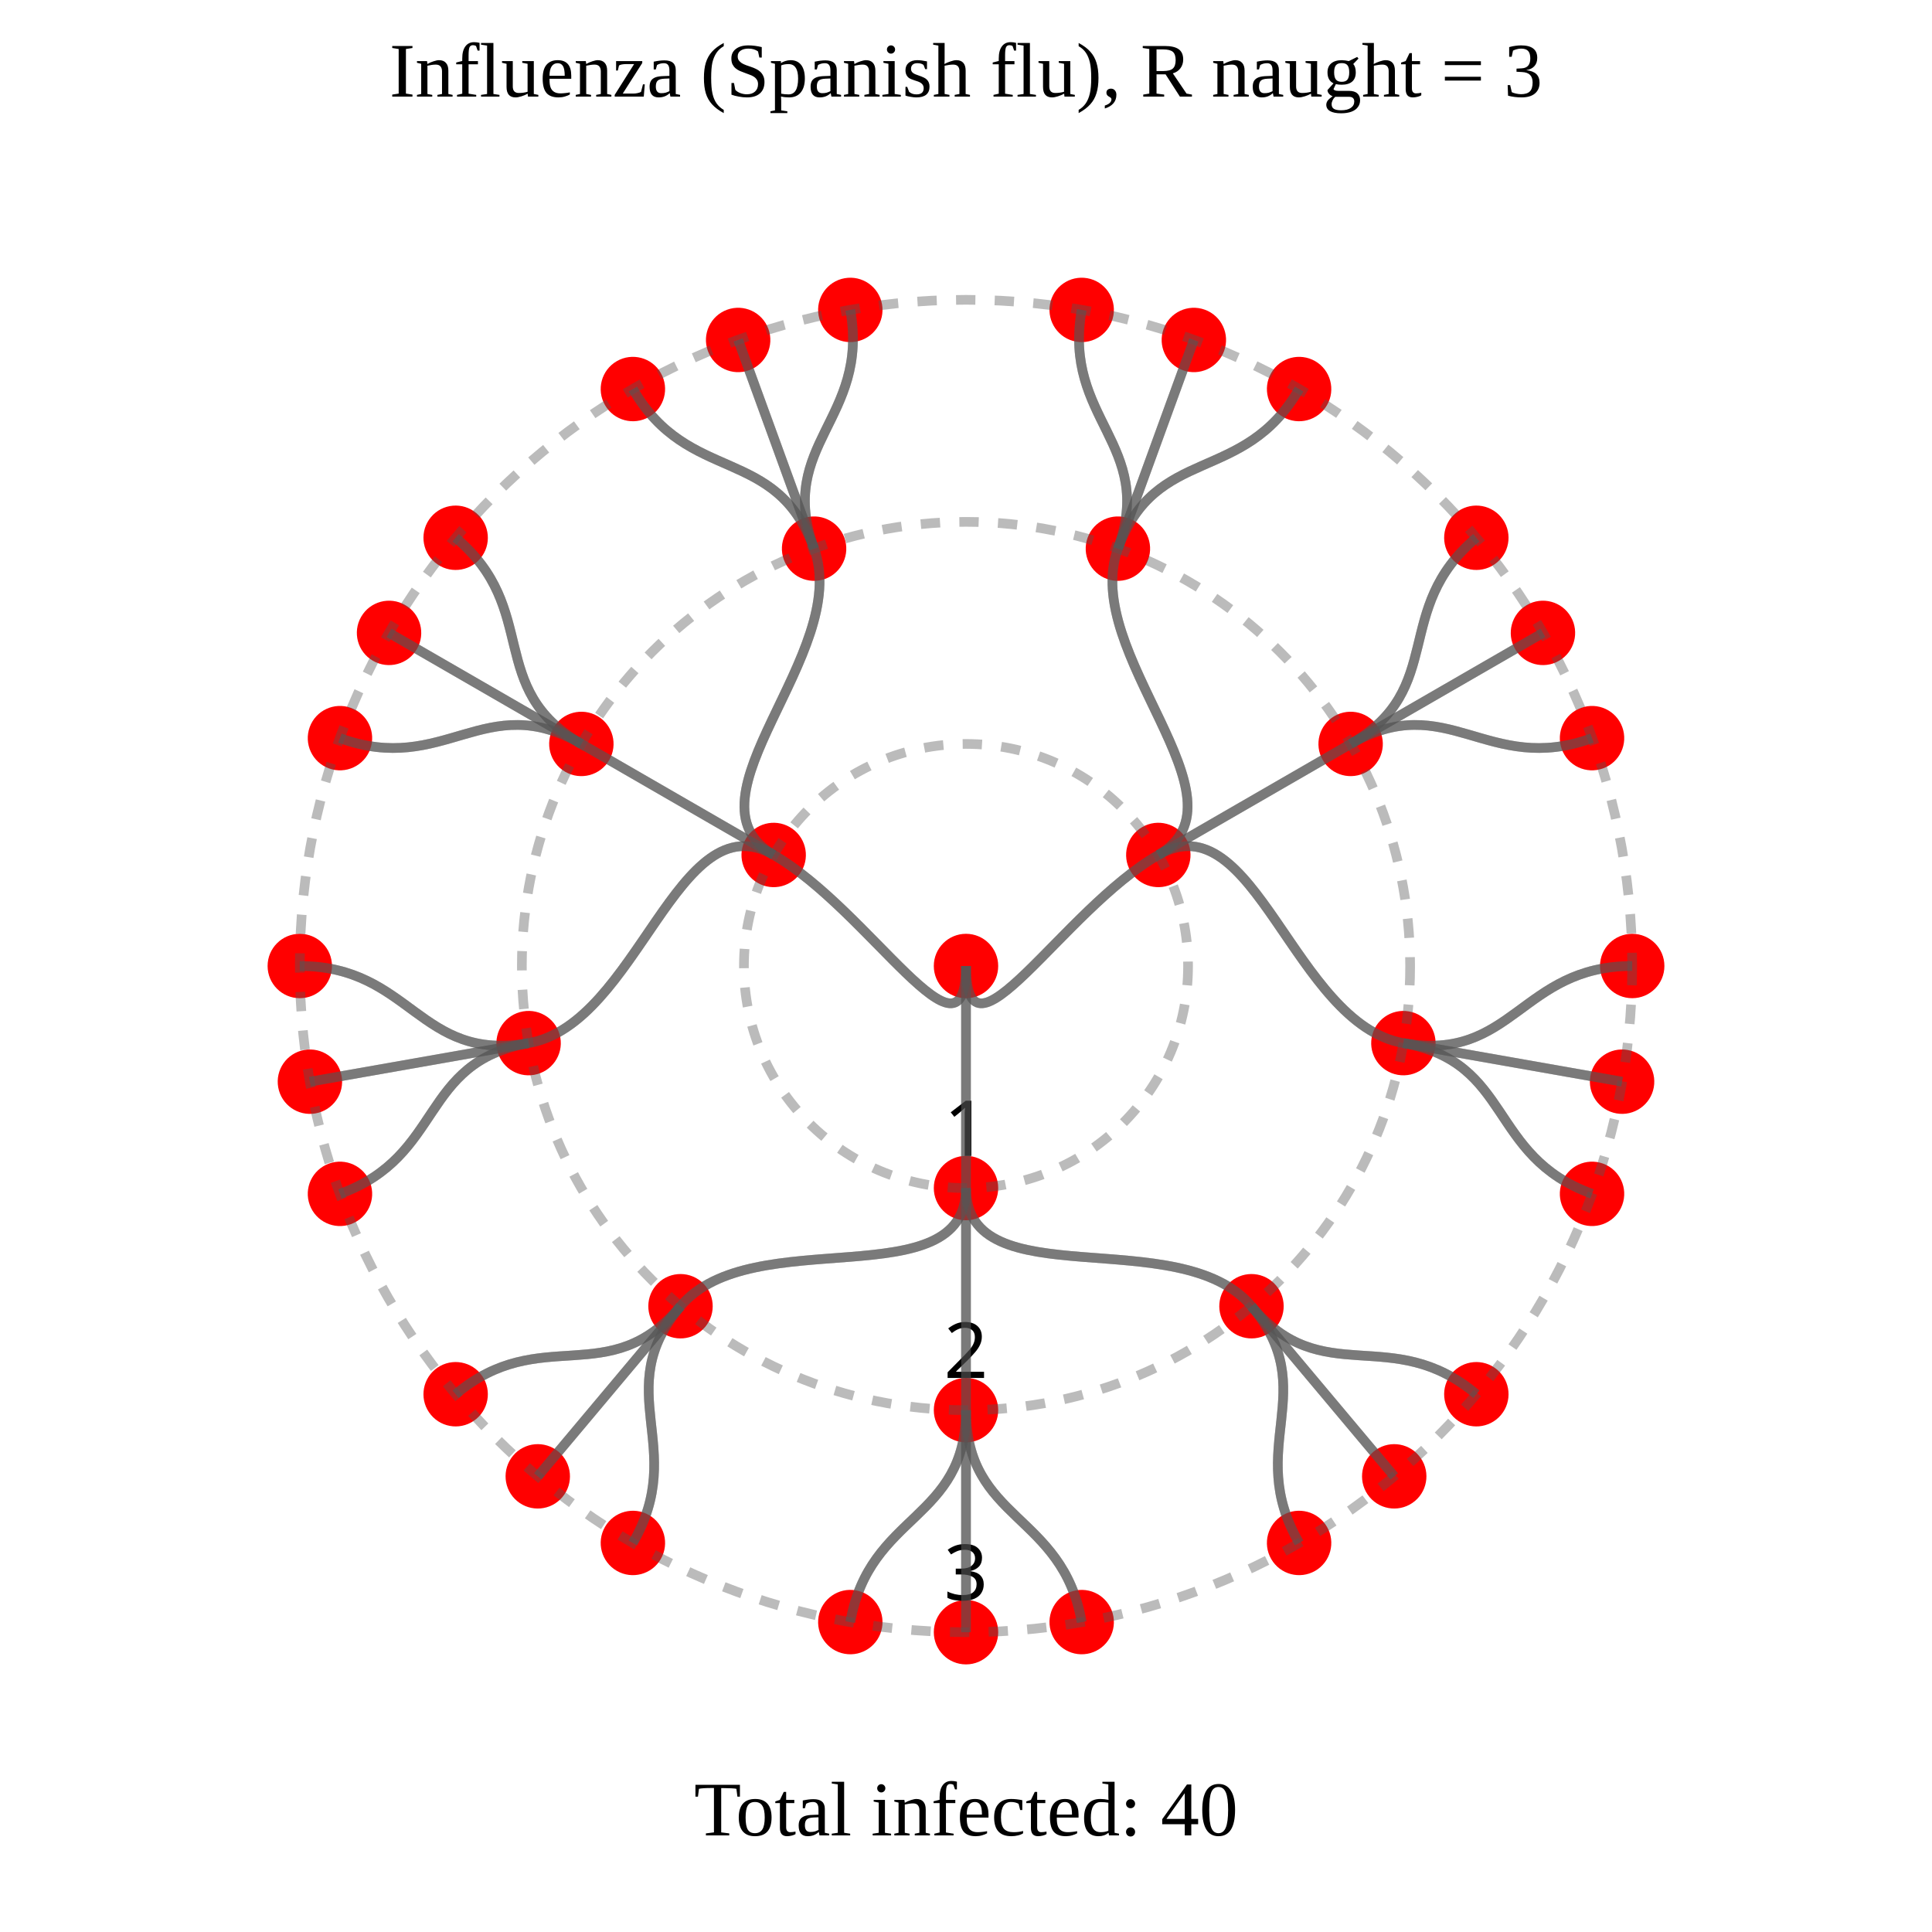
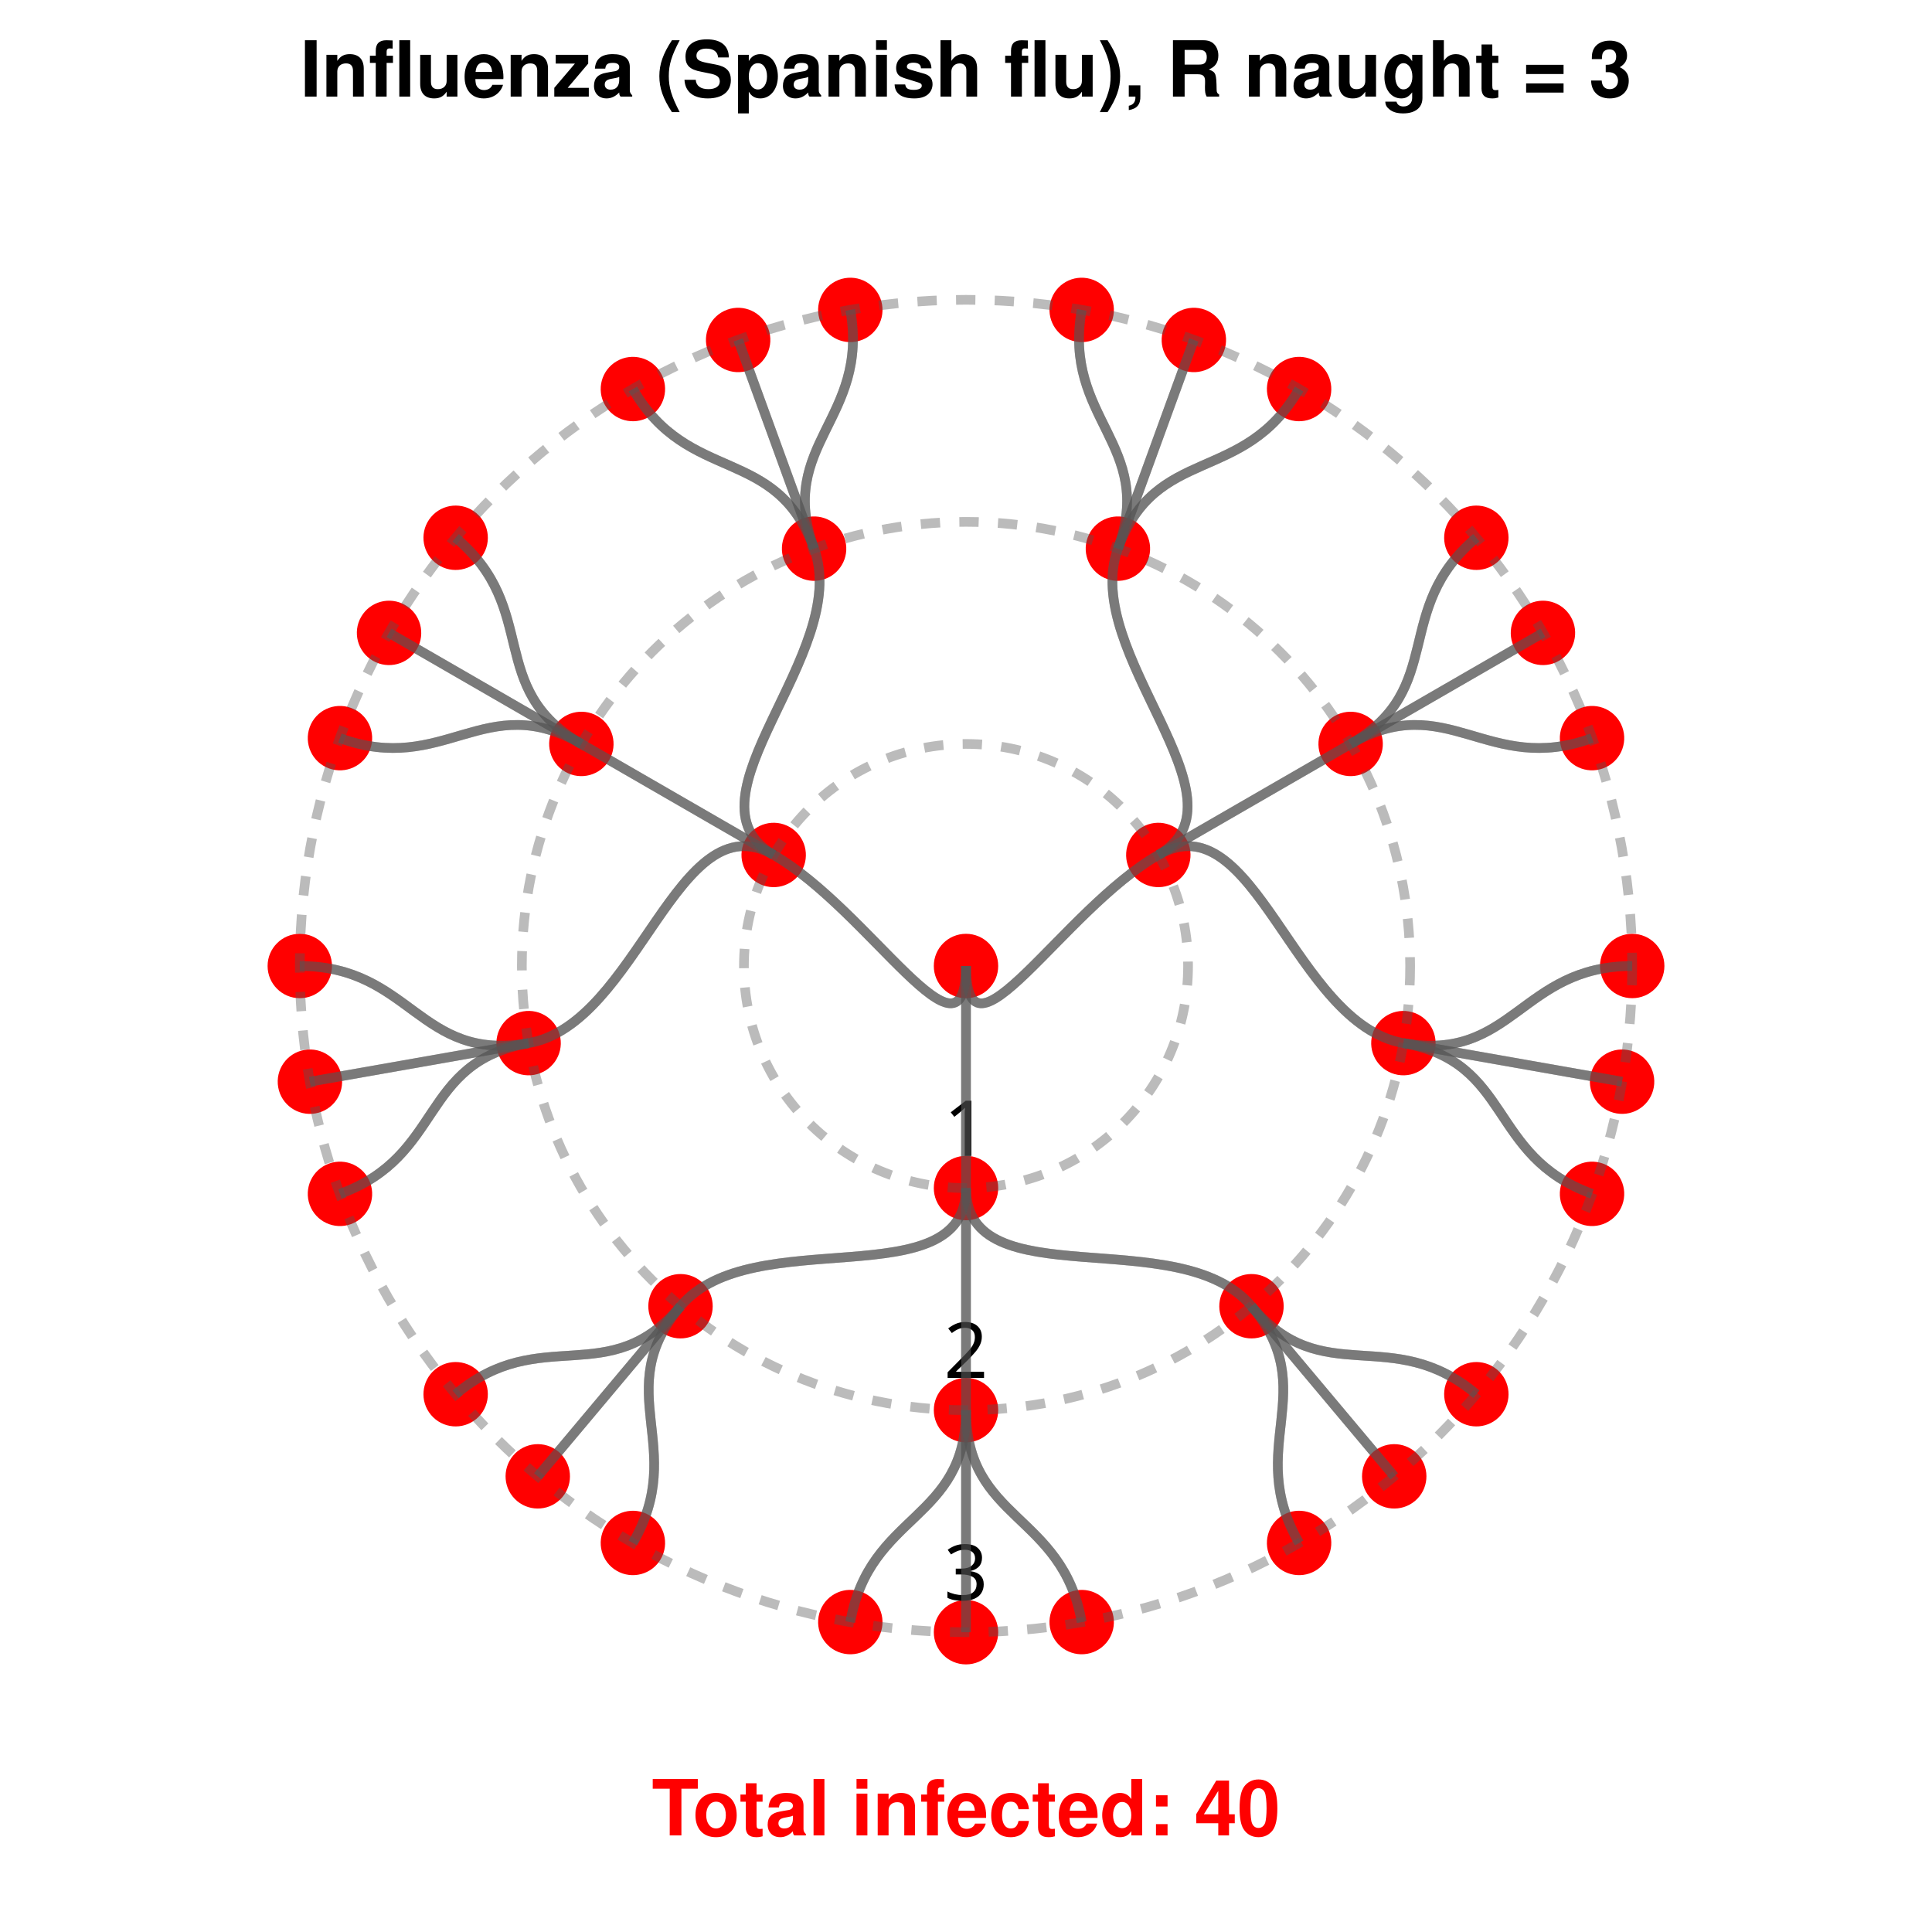
<svg xmlns="http://www.w3.org/2000/svg" width="300" height="300" preserveAspectRatio="xMinYMin meet" viewBox="0 0 300 300" class="svg-content">
  <g transform="translate(150,150)" fill="none" stroke="#555" stroke-opacity="0.4" stroke-width="1.5">
+     <style type="text/css">
+ 	.radial-total {
+ 		font-family: "Guardian Text Sans Web", "Helvetica Neue", Helvetica, Arial, "Lucida Grande", sans-serif;
+ 		font-size: 12px;
+ 		fill: red;
+ 		font-weight: 600;
+ 	}
+ 
+ 	.radial-info {
+ 		font-family: "Guardian Text Sans Web", "Helvetica Neue", Helvetica, Arial, "Lucida Grande", sans-serif;
+ 		font-size: 12px;
+ 		fill: black;
+ 		font-weight: 600;
+ 	}
+ </style>
    <path d="M0,0C1.6369151028577463e-14,17.241,14.931,-8.621,29.863,-17.241" />
    <path d="M0,0C1.6369151028577463e-14,17.241,1.0557299992649598e-15,17.241,2.1114599985299196e-15,34.483" />
    <path d="M0,0C1.6369151028577463e-14,17.241,-14.931,-8.621,-29.863,-17.241" />
    <path d="M29.863,-17.241C44.794,-25.862,17.691,-48.605,23.588,-64.806" />
    <path d="M29.863,-17.241C44.794,-25.862,44.794,-25.862,59.726,-34.483" />
    <path d="M29.863,-17.241C44.794,-25.862,50.938,8.982,67.918,11.976" />
    <path d="M2.1114599985299196e-15,34.483C3.1671899977948795e-15,51.724,33.248,39.623,44.33,52.831" />
    <path d="M2.1114599985299196e-15,34.483C3.1671899977948795e-15,51.724,4.9107453085732396e-14,51.724,6.547660411430985e-14,68.966" />
    <path d="M2.1114599985299196e-15,34.483C3.1671899977948795e-15,51.724,-33.248,39.623,-44.33,52.831" />
    <path d="M-29.863,-17.241C-44.794,-25.862,-50.938,8.982,-67.918,11.976" />
    <path d="M-29.863,-17.241C-44.794,-25.862,-44.794,-25.862,-59.726,-34.483" />
    <path d="M-29.863,-17.241C-44.794,-25.862,-17.691,-48.605,-23.588,-64.806" />
    <path d="M23.588,-64.806C29.484,-81.008,14.97,-84.897,17.964,-101.877" />
    <path d="M23.588,-64.806C29.484,-81.008,29.484,-81.008,35.381,-97.21" />
    <path d="M23.588,-64.806C29.484,-81.008,43.103,-74.657,51.724,-89.589" />
    <path d="M59.726,-34.483C74.657,-43.103,66.038,-55.413,79.246,-66.495" />
    <path d="M59.726,-34.483C74.657,-43.103,74.657,-43.103,89.589,-51.724" />
    <path d="M59.726,-34.483C74.657,-43.103,81.008,-29.484,97.21,-35.381" />
    <path d="M67.918,11.976C84.897,14.97,86.207,-3.828355257328127e-14,103.448,-4.594026308793752e-14" />
    <path d="M67.918,11.976C84.897,14.97,84.897,14.97,101.877,17.964" />
    <path d="M67.918,11.976C84.897,14.97,81.008,29.484,97.21,35.381" />
    <path d="M44.33,52.831C55.413,66.038,66.038,55.413,79.246,66.495" />
    <path d="M44.33,52.831C55.413,66.038,55.413,66.038,66.495,79.246" />
    <path d="M44.33,52.831C55.413,66.038,43.103,74.657,51.724,89.589" />
    <path d="M6.547660411430985e-14,68.966C8.184575514288732e-14,86.207,14.97,84.897,17.964,101.877" />
    <path d="M6.547660411430985e-14,68.966C8.184575514288732e-14,86.207,8.184575514288732e-14,86.207,9.821490617146479e-14,103.448" />
    <path d="M6.547660411430985e-14,68.966C8.184575514288732e-14,86.207,-14.97,84.897,-17.964,101.877" />
    <path d="M-44.33,52.831C-55.413,66.038,-43.103,74.657,-51.724,89.589" />
    <path d="M-44.33,52.831C-55.413,66.038,-55.413,66.038,-66.495,79.246" />
    <path d="M-44.33,52.831C-55.413,66.038,-66.038,55.413,-79.246,66.495" />
    <path d="M-67.918,11.976C-84.897,14.97,-81.008,29.484,-97.21,35.381" />
    <path d="M-67.918,11.976C-84.897,14.97,-84.897,14.97,-101.877,17.964" />
    <path d="M-67.918,11.976C-84.897,14.97,-86.207,1.0557299992649599e-14,-103.448,1.2668759991179518e-14" />
    <path d="M-59.726,-34.483C-74.657,-43.103,-81.008,-29.484,-97.21,-35.381" />
    <path d="M-59.726,-34.483C-74.657,-43.103,-74.657,-43.103,-89.589,-51.724" />
    <path d="M-59.726,-34.483C-74.657,-43.103,-66.038,-55.413,-79.246,-66.495" />
    <path d="M-23.588,-64.806C-29.484,-81.008,-43.103,-74.657,-51.724,-89.589" />
    <path d="M-23.588,-64.806C-29.484,-81.008,-29.484,-81.008,-35.381,-97.21" />
    <path d="M-23.588,-64.806C-29.484,-81.008,-14.97,-84.897,-17.964,-101.877" />
  </g>
  <g transform="translate(150,150)">
    <circle class="testing" style="display: block;" transform="rotate(90) translate(0,0)" fill="red" r="5" />
    <circle class="testing" style="display: block;" transform="rotate(-30) translate(34.48276,0)" fill="red" r="5" />
    <circle class="testing" style="display: block;" transform="rotate(90) translate(34.48276,0)" fill="red" r="5" />
    <circle class="testing" style="display: block;" transform="rotate(210) translate(34.48276,0)" fill="red" r="5" />
    <circle class="testing" style="display: block;" transform="rotate(-70) translate(68.96552,0)" fill="red" r="5" />
    <circle class="testing" style="display: block;" transform="rotate(-30) translate(68.96552,0)" fill="red" r="5" />
    <circle class="testing" style="display: block;" transform="rotate(10) translate(68.96552,0)" fill="red" r="5" />
    <circle class="testing" style="display: block;" transform="rotate(50) translate(68.96552,0)" fill="red" r="5" />
    <circle class="testing" style="display: block;" transform="rotate(90) translate(68.96552,0)" fill="red" r="5" />
    <circle class="testing" style="display: block;" transform="rotate(130) translate(68.96552,0)" fill="red" r="5" />
    <circle class="testing" style="display: block;" transform="rotate(170) translate(68.96552,0)" fill="red" r="5" />
    <circle class="testing" style="display: block;" transform="rotate(210) translate(68.96552,0)" fill="red" r="5" />
    <circle class="testing" style="display: block;" transform="rotate(250) translate(68.96552,0)" fill="red" r="5" />
    <circle class="testing" style="display: block;" transform="rotate(-80) translate(103.4483,0)" fill="red" r="5" />
    <circle class="testing" style="display: block;" transform="rotate(-70) translate(103.4483,0)" fill="red" r="5" />
    <circle class="testing" style="display: block;" transform="rotate(-60) translate(103.4483,0)" fill="red" r="5" />
    <circle class="testing" style="display: block;" transform="rotate(-40) translate(103.4483,0)" fill="red" r="5" />
    <circle class="testing" style="display: block;" transform="rotate(-30) translate(103.4483,0)" fill="red" r="5" />
    <circle class="testing" style="display: block;" transform="rotate(-20) translate(103.4483,0)" fill="red" r="5" />
    <circle class="testing" style="display: block;" transform="rotate(-2.842170943040401e-14) translate(103.4483,0)" fill="red" r="5" />
    <circle class="testing" style="display: block;" transform="rotate(10) translate(103.4483,0)" fill="red" r="5" />
    <circle class="testing" style="display: block;" transform="rotate(20) translate(103.4483,0)" fill="red" r="5" />
    <circle class="testing" style="display: block;" transform="rotate(40) translate(103.4483,0)" fill="red" r="5" />
    <circle class="testing" style="display: block;" transform="rotate(50) translate(103.4483,0)" fill="red" r="5" />
    <circle class="testing" style="display: block;" transform="rotate(60) translate(103.4483,0)" fill="red" r="5" />
    <circle class="testing" style="display: block;" transform="rotate(80) translate(103.4483,0)" fill="red" r="5" />
    <circle class="testing" style="display: block;" transform="rotate(90) translate(103.4483,0)" fill="red" r="5" />
    <circle class="testing" style="display: block;" transform="rotate(100) translate(103.4483,0)" fill="red" r="5" />
    <circle class="testing" style="display: block;" transform="rotate(120) translate(103.4483,0)" fill="red" r="5" />
    <circle class="testing" style="display: block;" transform="rotate(130) translate(103.4483,0)" fill="red" r="5" />
    <circle class="testing" style="display: block;" transform="rotate(140) translate(103.4483,0)" fill="red" r="5" />
    <circle class="testing" style="display: block;" transform="rotate(160) translate(103.4483,0)" fill="red" r="5" />
    <circle class="testing" style="display: block;" transform="rotate(170) translate(103.4483,0)" fill="red" r="5" />
    <circle class="testing" style="display: block;" transform="rotate(180) translate(103.4483,0)" fill="red" r="5" />
    <circle class="testing" style="display: block;" transform="rotate(200) translate(103.4483,0)" fill="red" r="5" />
    <circle class="testing" style="display: block;" transform="rotate(210) translate(103.4483,0)" fill="red" r="5" />
    <circle class="testing" style="display: block;" transform="rotate(220) translate(103.4483,0)" fill="red" r="5" />
    <circle class="testing" style="display: block;" transform="rotate(240) translate(103.4483,0)" fill="red" r="5" />
    <circle class="testing" style="display: block;" transform="rotate(250) translate(103.4483,0)" fill="red" r="5" />
    <circle class="testing" style="display: block;" transform="rotate(260) translate(103.4483,0)" fill="red" r="5" />
  </g>
  <g transform="translate(150,150)" font-family="sans-serif" font-size="10" stroke-linejoin="round" stroke-width="3">
    <text class="testing" style="display: block;" transform="    rotate(90)     translate(0,0)     rotate(0)    " />
    <text class="testing" style="display: block;" transform="    rotate(-30)     translate(34.48276,0)     rotate(0)    " />
    <text class="testing" style="display: block;" transform="    rotate(90)     translate(34.48276,0)     rotate(180)    " />
    <text class="testing" style="display: block;" transform="    rotate(210)     translate(34.48276,0)     rotate(180)    " />
    <text class="testing" style="display: block;" transform="    rotate(-70)     translate(68.96552,0)     rotate(0)    " />
    <text class="testing" style="display: block;" transform="    rotate(-30)     translate(68.96552,0)     rotate(0)    " />
    <text class="testing" style="display: block;" transform="    rotate(10)     translate(68.96552,0)     rotate(0)    " />
    <text class="testing" style="display: block;" transform="    rotate(50)     translate(68.96552,0)     rotate(0)    " />
    <text class="testing" style="display: block;" transform="    rotate(90)     translate(68.96552,0)     rotate(0)    " />
    <text class="testing" style="display: block;" transform="    rotate(130)     translate(68.96552,0)     rotate(180)    " />
    <text class="testing" style="display: block;" transform="    rotate(170)     translate(68.96552,0)     rotate(180)    " />
    <text class="testing" style="display: block;" transform="    rotate(210)     translate(68.96552,0)     rotate(180)    " />
    <text class="testing" style="display: block;" transform="    rotate(250)     translate(68.96552,0)     rotate(180)    " />
    <text class="testing" style="display: block;" transform="    rotate(-80)     translate(103.4483,0)     rotate(0)    " />
    <text class="testing" style="display: block;" transform="    rotate(-70)     translate(103.4483,0)     rotate(0)    " />
    <text class="testing" style="display: block;" transform="    rotate(-60)     translate(103.4483,0)     rotate(0)    " />
    <text class="testing" style="display: block;" transform="    rotate(-40)     translate(103.4483,0)     rotate(0)    " />
    <text class="testing" style="display: block;" transform="    rotate(-30)     translate(103.4483,0)     rotate(0)    " />
    <text class="testing" style="display: block;" transform="    rotate(-20)     translate(103.4483,0)     rotate(0)    " />
    <text class="testing" style="display: block;" transform="    rotate(-2.842170943040401e-14)     translate(103.4483,0)     rotate(0)    " />
    <text class="testing" style="display: block;" transform="    rotate(10)     translate(103.4483,0)     rotate(0)    " />
    <text class="testing" style="display: block;" transform="    rotate(20)     translate(103.4483,0)     rotate(0)    " />
    <text class="testing" style="display: block;" transform="    rotate(40)     translate(103.4483,0)     rotate(0)    " />
    <text class="testing" style="display: block;" transform="    rotate(50)     translate(103.4483,0)     rotate(0)    " />
    <text class="testing" style="display: block;" transform="    rotate(60)     translate(103.4483,0)     rotate(0)    " />
    <text class="testing" style="display: block;" transform="    rotate(80)     translate(103.4483,0)     rotate(0)    " />
    <text class="testing" style="display: block;" transform="    rotate(90)     translate(103.4483,0)     rotate(0)    " />
    <text class="testing" style="display: block;" transform="    rotate(100)     translate(103.4483,0)     rotate(180)    " />
    <text class="testing" style="display: block;" transform="    rotate(120)     translate(103.4483,0)     rotate(180)    " />
    <text class="testing" style="display: block;" transform="    rotate(130)     translate(103.4483,0)     rotate(180)    " />
    <text class="testing" style="display: block;" transform="    rotate(140)     translate(103.4483,0)     rotate(180)    " />
    <text class="testing" style="display: block;" transform="    rotate(160)     translate(103.4483,0)     rotate(180)    " />
    <text class="testing" style="display: block;" transform="    rotate(170)     translate(103.4483,0)     rotate(180)    " />
    <text class="testing" style="display: block;" transform="    rotate(180)     translate(103.4483,0)     rotate(180)    " />
    <text class="testing" style="display: block;" transform="    rotate(200)     translate(103.4483,0)     rotate(180)    " />
    <text class="testing" style="display: block;" transform="    rotate(210)     translate(103.4483,0)     rotate(180)    " />
    <text class="testing" style="display: block;" transform="    rotate(220)     translate(103.4483,0)     rotate(180)    " />
    <text class="testing" style="display: block;" transform="    rotate(240)     translate(103.4483,0)     rotate(180)    " />
    <text class="testing" style="display: block;" transform="    rotate(250)     translate(103.4483,0)     rotate(180)    " />
    <text class="testing" style="display: block;" transform="    rotate(260)     translate(103.4483,0)     rotate(180)    " />
  </g>
  <g>
    <circle cx="150" cy="150" r="103.448" stroke="#555" stroke-opacity="0.4" stroke-width="1.5" fill="none" style="stroke-dasharray: 3, 3;" />
  </g>
  <text x="150" y="248.448" font-family="sans-serif" font-size="12px" fill="black" style="text-anchor: middle;">3</text>
  <g>
    <circle cx="150" cy="150" r="68.966" stroke="#555" stroke-opacity="0.4" stroke-width="1.5" fill="none" style="stroke-dasharray: 3, 3;" />
  </g>
  <text x="150" y="213.966" font-family="sans-serif" font-size="12px" fill="black" style="text-anchor: middle;">2</text>
  <g>
    <circle cx="150" cy="150" r="34.483" stroke="#555" stroke-opacity="0.4" stroke-width="1.5" fill="none" style="stroke-dasharray: 3, 3;" />
  </g>
  <text x="150" y="179.483" font-family="sans-serif" font-size="12px" fill="black" style="text-anchor: middle;">1</text>
  <text class="radial-info" x="150" y="15" style="text-anchor: middle;">Influenza (Spanish flu), R naught = 3</text>
  <text class="radial-total" x="150" y="285" style="text-anchor: middle;">Total infected: 40</text>
  <g transform="translate(150,150)" fill="none" stroke="#555" stroke-opacity="0.4" stroke-width="1.5">
    <path d="M0,0C1.6369151028577463e-14,17.241,14.931,-8.621,29.863,-17.241" />
    <path d="M0,0C1.6369151028577463e-14,17.241,1.0557299992649598e-15,17.241,2.1114599985299196e-15,34.483" />
    <path d="M0,0C1.6369151028577463e-14,17.241,-14.931,-8.621,-29.863,-17.241" />
    <path d="M29.863,-17.241C44.794,-25.862,17.691,-48.605,23.588,-64.806" />
    <path d="M29.863,-17.241C44.794,-25.862,44.794,-25.862,59.726,-34.483" />
    <path d="M29.863,-17.241C44.794,-25.862,50.938,8.982,67.918,11.976" />
    <path d="M2.1114599985299196e-15,34.483C3.1671899977948795e-15,51.724,33.248,39.623,44.33,52.831" />
    <path d="M2.1114599985299196e-15,34.483C3.1671899977948795e-15,51.724,4.9107453085732396e-14,51.724,6.547660411430985e-14,68.966" />
    <path d="M2.1114599985299196e-15,34.483C3.1671899977948795e-15,51.724,-33.248,39.623,-44.33,52.831" />
    <path d="M-29.863,-17.241C-44.794,-25.862,-50.938,8.982,-67.918,11.976" />
    <path d="M-29.863,-17.241C-44.794,-25.862,-44.794,-25.862,-59.726,-34.483" />
    <path d="M-29.863,-17.241C-44.794,-25.862,-17.691,-48.605,-23.588,-64.806" />
    <path d="M23.588,-64.806C29.484,-81.008,14.97,-84.897,17.964,-101.877" />
    <path d="M23.588,-64.806C29.484,-81.008,29.484,-81.008,35.381,-97.21" />
    <path d="M23.588,-64.806C29.484,-81.008,43.103,-74.657,51.724,-89.589" />
    <path d="M59.726,-34.483C74.657,-43.103,66.038,-55.413,79.246,-66.495" />
    <path d="M59.726,-34.483C74.657,-43.103,74.657,-43.103,89.589,-51.724" />
    <path d="M59.726,-34.483C74.657,-43.103,81.008,-29.484,97.21,-35.381" />
    <path d="M67.918,11.976C84.897,14.97,86.207,-3.828355257328127e-14,103.448,-4.594026308793752e-14" />
    <path d="M67.918,11.976C84.897,14.97,84.897,14.97,101.877,17.964" />
    <path d="M67.918,11.976C84.897,14.97,81.008,29.484,97.21,35.381" />
    <path d="M44.33,52.831C55.413,66.038,66.038,55.413,79.246,66.495" />
    <path d="M44.33,52.831C55.413,66.038,55.413,66.038,66.495,79.246" />
    <path d="M44.33,52.831C55.413,66.038,43.103,74.657,51.724,89.589" />
    <path d="M6.547660411430985e-14,68.966C8.184575514288732e-14,86.207,14.97,84.897,17.964,101.877" />
    <path d="M6.547660411430985e-14,68.966C8.184575514288732e-14,86.207,8.184575514288732e-14,86.207,9.821490617146479e-14,103.448" />
    <path d="M6.547660411430985e-14,68.966C8.184575514288732e-14,86.207,-14.97,84.897,-17.964,101.877" />
    <path d="M-44.33,52.831C-55.413,66.038,-43.103,74.657,-51.724,89.589" />
    <path d="M-44.33,52.831C-55.413,66.038,-55.413,66.038,-66.495,79.246" />
    <path d="M-44.33,52.831C-55.413,66.038,-66.038,55.413,-79.246,66.495" />
    <path d="M-67.918,11.976C-84.897,14.97,-81.008,29.484,-97.21,35.381" />
    <path d="M-67.918,11.976C-84.897,14.97,-84.897,14.97,-101.877,17.964" />
    <path d="M-67.918,11.976C-84.897,14.97,-86.207,1.0557299992649599e-14,-103.448,1.2668759991179518e-14" />
    <path d="M-59.726,-34.483C-74.657,-43.103,-81.008,-29.484,-97.21,-35.381" />
    <path d="M-59.726,-34.483C-74.657,-43.103,-74.657,-43.103,-89.589,-51.724" />
    <path d="M-59.726,-34.483C-74.657,-43.103,-66.038,-55.413,-79.246,-66.495" />
    <path d="M-23.588,-64.806C-29.484,-81.008,-43.103,-74.657,-51.724,-89.589" />
    <path d="M-23.588,-64.806C-29.484,-81.008,-29.484,-81.008,-35.381,-97.21" />
    <path d="M-23.588,-64.806C-29.484,-81.008,-14.97,-84.897,-17.964,-101.877" />
  </g>
  <g transform="translate(150,150)" fill="none" stroke="#555" stroke-opacity="0.4" stroke-width="1.5">
    <path d="M0,0C1.6369151028577463e-14,17.241,14.931,-8.621,29.863,-17.241" />
    <path d="M0,0C1.6369151028577463e-14,17.241,1.0557299992649598e-15,17.241,2.1114599985299196e-15,34.483" />
    <path d="M0,0C1.6369151028577463e-14,17.241,-14.931,-8.621,-29.863,-17.241" />
    <path d="M29.863,-17.241C44.794,-25.862,17.691,-48.605,23.588,-64.806" />
    <path d="M29.863,-17.241C44.794,-25.862,44.794,-25.862,59.726,-34.483" />
    <path d="M29.863,-17.241C44.794,-25.862,50.938,8.982,67.918,11.976" />
    <path d="M2.1114599985299196e-15,34.483C3.1671899977948795e-15,51.724,33.248,39.623,44.33,52.831" />
    <path d="M2.1114599985299196e-15,34.483C3.1671899977948795e-15,51.724,4.9107453085732396e-14,51.724,6.547660411430985e-14,68.966" />
    <path d="M2.1114599985299196e-15,34.483C3.1671899977948795e-15,51.724,-33.248,39.623,-44.33,52.831" />
    <path d="M-29.863,-17.241C-44.794,-25.862,-50.938,8.982,-67.918,11.976" />
    <path d="M-29.863,-17.241C-44.794,-25.862,-44.794,-25.862,-59.726,-34.483" />
    <path d="M-29.863,-17.241C-44.794,-25.862,-17.691,-48.605,-23.588,-64.806" />
    <path d="M23.588,-64.806C29.484,-81.008,14.97,-84.897,17.964,-101.877" />
    <path d="M23.588,-64.806C29.484,-81.008,29.484,-81.008,35.381,-97.21" />
    <path d="M23.588,-64.806C29.484,-81.008,43.103,-74.657,51.724,-89.589" />
    <path d="M59.726,-34.483C74.657,-43.103,66.038,-55.413,79.246,-66.495" />
    <path d="M59.726,-34.483C74.657,-43.103,74.657,-43.103,89.589,-51.724" />
    <path d="M59.726,-34.483C74.657,-43.103,81.008,-29.484,97.21,-35.381" />
    <path d="M67.918,11.976C84.897,14.97,86.207,-3.828355257328127e-14,103.448,-4.594026308793752e-14" />
    <path d="M67.918,11.976C84.897,14.97,84.897,14.97,101.877,17.964" />
    <path d="M67.918,11.976C84.897,14.97,81.008,29.484,97.21,35.381" />
    <path d="M44.33,52.831C55.413,66.038,66.038,55.413,79.246,66.495" />
    <path d="M44.33,52.831C55.413,66.038,55.413,66.038,66.495,79.246" />
    <path d="M44.33,52.831C55.413,66.038,43.103,74.657,51.724,89.589" />
    <path d="M6.547660411430985e-14,68.966C8.184575514288732e-14,86.207,14.97,84.897,17.964,101.877" />
    <path d="M6.547660411430985e-14,68.966C8.184575514288732e-14,86.207,8.184575514288732e-14,86.207,9.821490617146479e-14,103.448" />
    <path d="M6.547660411430985e-14,68.966C8.184575514288732e-14,86.207,-14.97,84.897,-17.964,101.877" />
    <path d="M-44.33,52.831C-55.413,66.038,-43.103,74.657,-51.724,89.589" />
    <path d="M-44.33,52.831C-55.413,66.038,-55.413,66.038,-66.495,79.246" />
    <path d="M-44.33,52.831C-55.413,66.038,-66.038,55.413,-79.246,66.495" />
    <path d="M-67.918,11.976C-84.897,14.97,-81.008,29.484,-97.21,35.381" />
    <path d="M-67.918,11.976C-84.897,14.97,-84.897,14.97,-101.877,17.964" />
    <path d="M-67.918,11.976C-84.897,14.97,-86.207,1.0557299992649599e-14,-103.448,1.2668759991179518e-14" />
    <path d="M-59.726,-34.483C-74.657,-43.103,-81.008,-29.484,-97.21,-35.381" />
    <path d="M-59.726,-34.483C-74.657,-43.103,-74.657,-43.103,-89.589,-51.724" />
    <path d="M-59.726,-34.483C-74.657,-43.103,-66.038,-55.413,-79.246,-66.495" />
    <path d="M-23.588,-64.806C-29.484,-81.008,-43.103,-74.657,-51.724,-89.589" />
    <path d="M-23.588,-64.806C-29.484,-81.008,-29.484,-81.008,-35.381,-97.21" />
    <path d="M-23.588,-64.806C-29.484,-81.008,-14.97,-84.897,-17.964,-101.877" />
  </g>
</svg>
